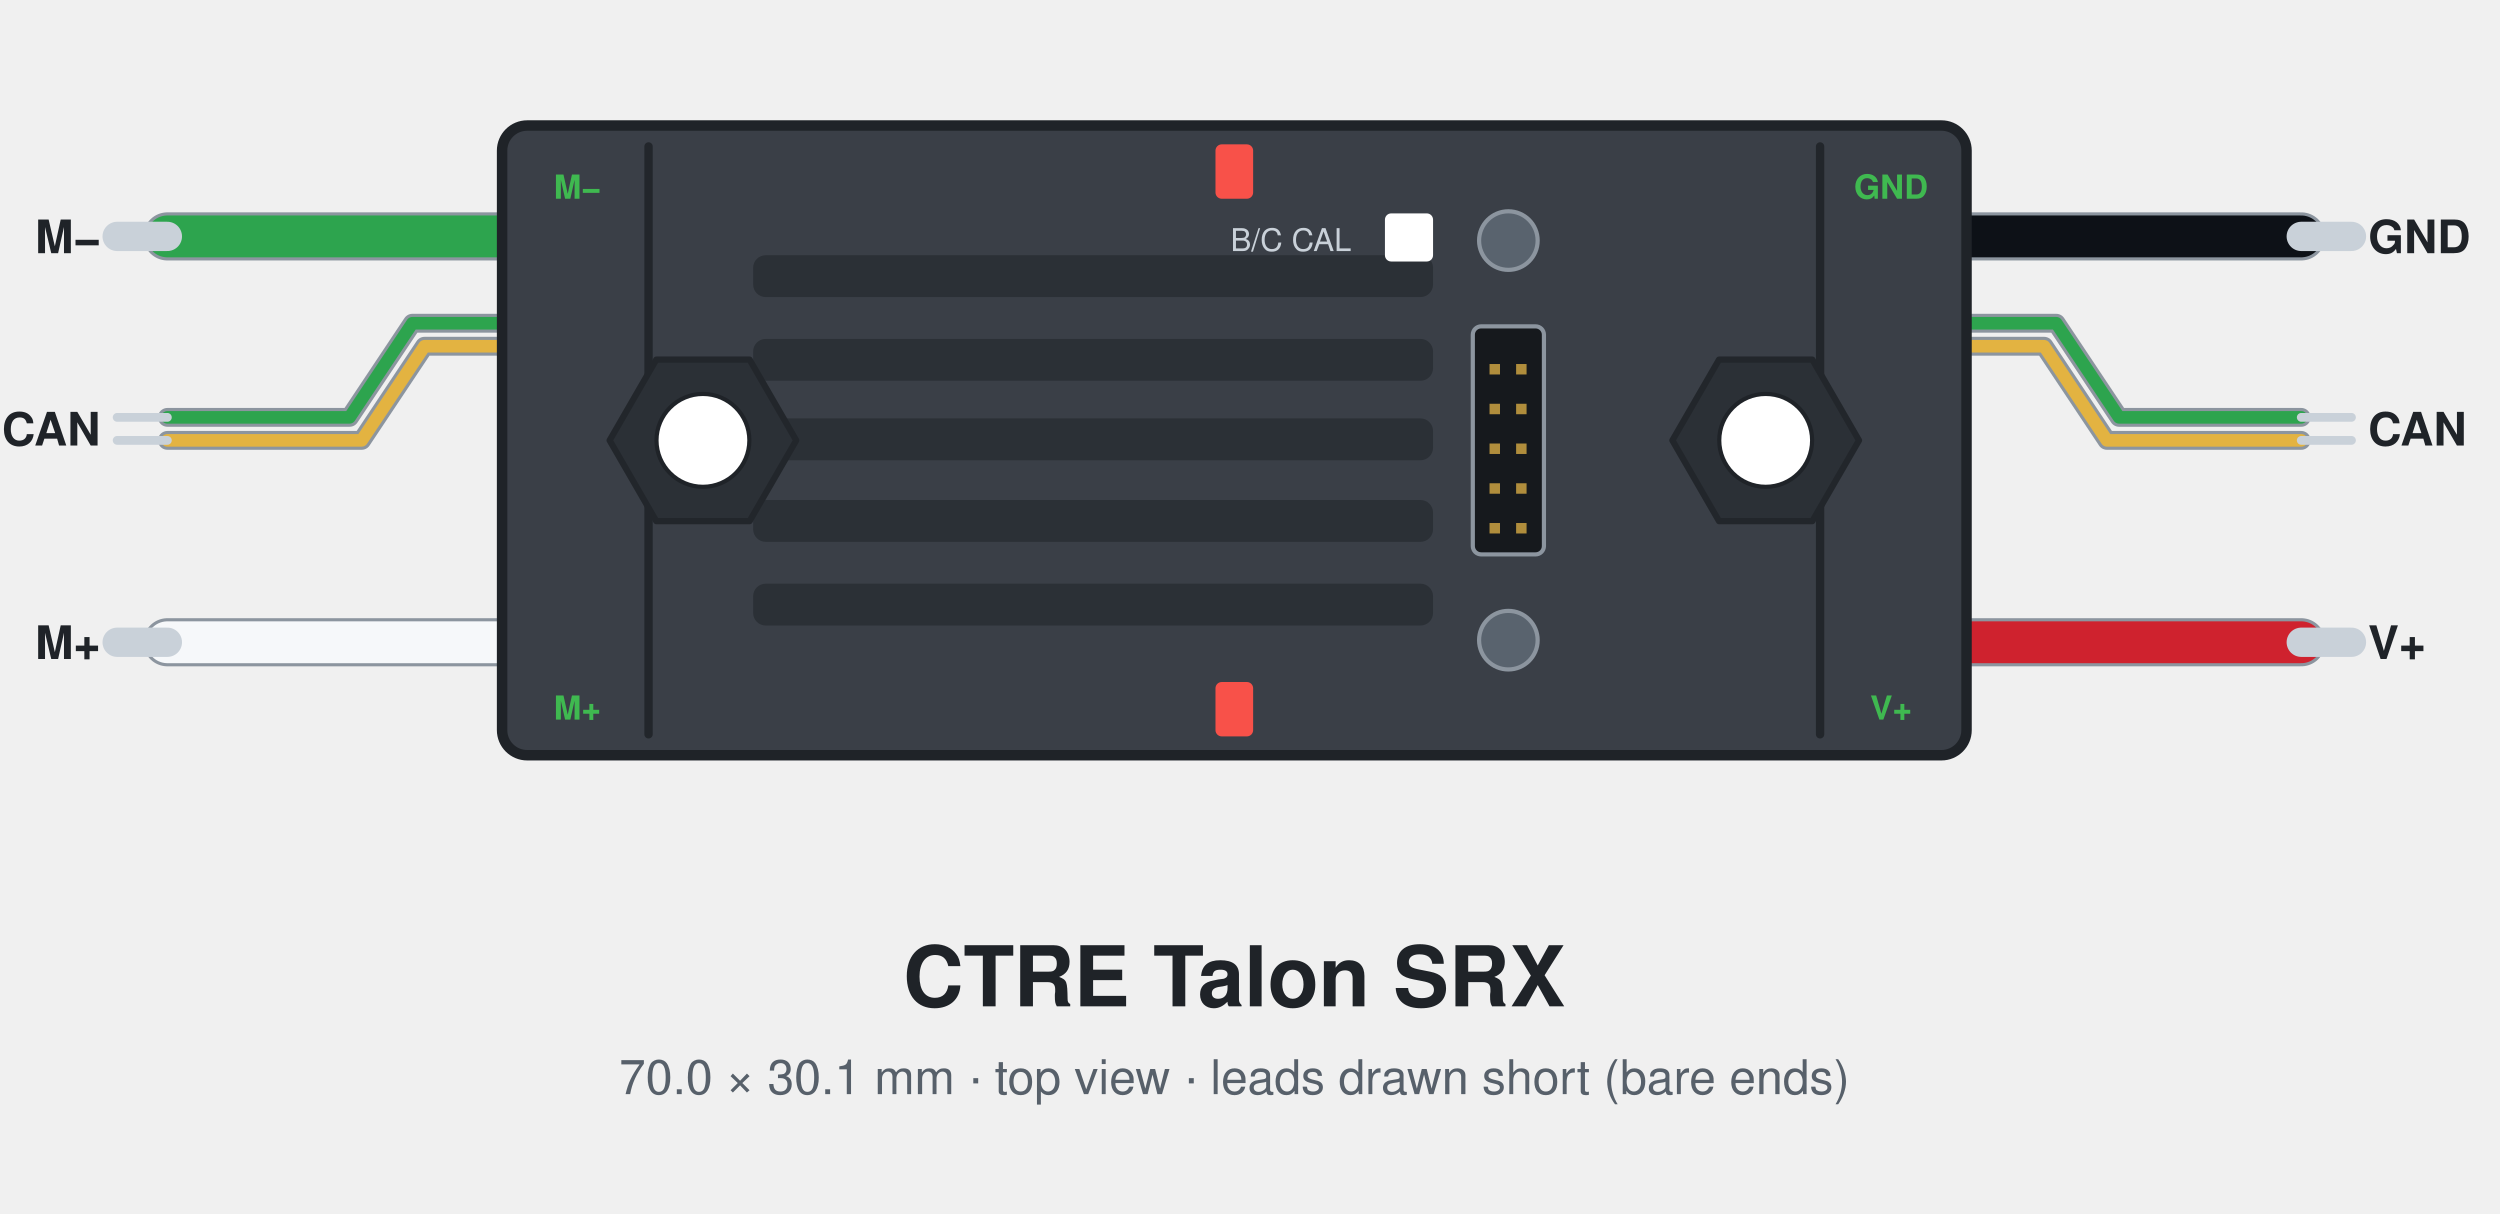
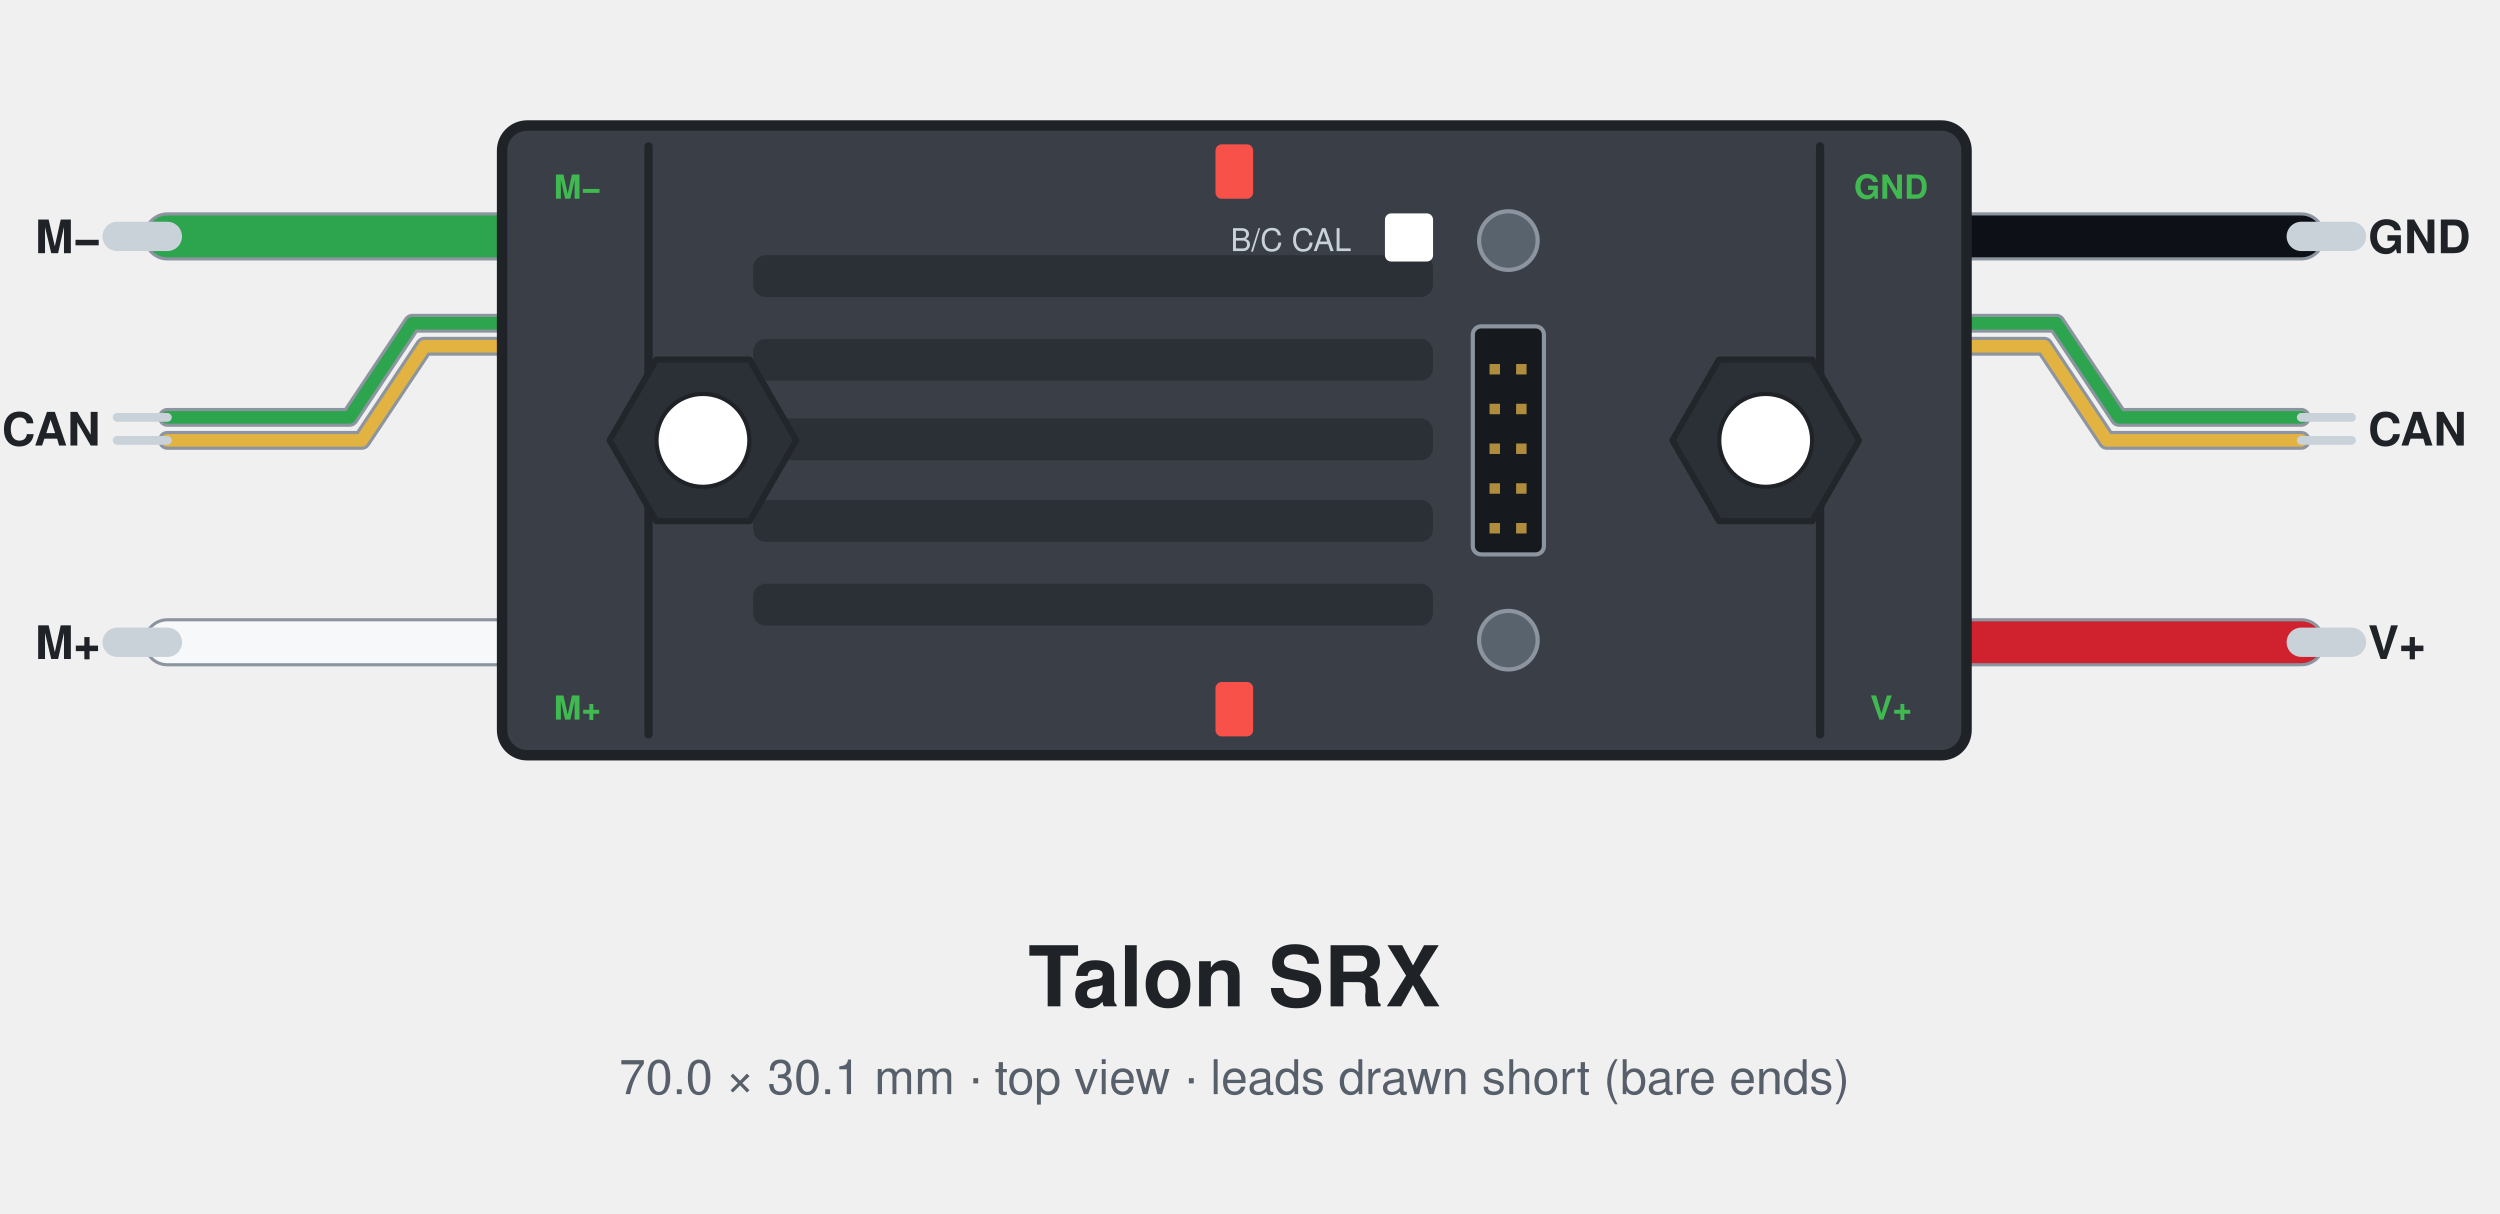
<svg xmlns="http://www.w3.org/2000/svg" viewBox="-24 -6 119.5 58" width="119.5mm" height="58mm" font-family="Helvetica, Arial, sans-serif">
  <path d="M 0 5.3 L -16 5.3" fill="none" stroke="#8c959f" stroke-width="2.3" stroke-linejoin="round" stroke-linecap="round" />
  <path d="M 0 5.3 L -16 5.3" fill="none" stroke="#2da44e" stroke-width="2" stroke-linejoin="round" stroke-linecap="round" />
  <path d="M 0 24.7 L -16 24.7" fill="none" stroke="#8c959f" stroke-width="2.3" stroke-linejoin="round" stroke-linecap="round" />
  <path d="M 0 24.7 L -16 24.7" fill="none" stroke="#f6f8fa" stroke-width="2" stroke-linejoin="round" stroke-linecap="round" />
  <path d="M 70 5.3 L 86 5.3" fill="none" stroke="#8c959f" stroke-width="2.3" stroke-linejoin="round" stroke-linecap="round" />
  <path d="M 70 5.3 L 86 5.3" fill="none" stroke="#0d1117" stroke-width="2" stroke-linejoin="round" stroke-linecap="round" />
  <path d="M 70 24.7 L 86 24.7" fill="none" stroke="#8c959f" stroke-width="2.3" stroke-linejoin="round" stroke-linecap="round" />
  <path d="M 70 24.7 L 86 24.7" fill="none" stroke="#cf222e" stroke-width="2" stroke-linejoin="round" stroke-linecap="round" />
  <path d="M 0 10.55 L -3.71 10.55 L -6.71 15.05 L -16 15.05" fill="none" stroke="#8c959f" stroke-width="0.9" stroke-linejoin="round" stroke-linecap="round" />
  <path d="M 0 10.55 L -3.71 10.55 L -6.71 15.05 L -16 15.05" fill="none" stroke="#e3b341" stroke-width="0.6" stroke-linejoin="round" stroke-linecap="round" />
  <path d="M 0 9.45 L -4.29 9.45 L -7.29 13.95 L -16 13.95" fill="none" stroke="#8c959f" stroke-width="0.9" stroke-linejoin="round" stroke-linecap="round" />
  <path d="M 0 9.45 L -4.29 9.45 L -7.29 13.95 L -16 13.95" fill="none" stroke="#2da44e" stroke-width="0.6" stroke-linejoin="round" stroke-linecap="round" />
  <path d="M 70 9.45 L 74.29 9.45 L 77.29 13.95 L 86 13.95" fill="none" stroke="#8c959f" stroke-width="0.9" stroke-linejoin="round" stroke-linecap="round" />
  <path d="M 70 9.45 L 74.29 9.45 L 77.29 13.95 L 86 13.95" fill="none" stroke="#2da44e" stroke-width="0.6" stroke-linejoin="round" stroke-linecap="round" />
  <path d="M 70 10.55 L 73.71 10.55 L 76.71 15.05 L 86 15.05" fill="none" stroke="#8c959f" stroke-width="0.9" stroke-linejoin="round" stroke-linecap="round" />
  <path d="M 70 10.55 L 73.71 10.55 L 76.71 15.05 L 86 15.05" fill="none" stroke="#e3b341" stroke-width="0.6" stroke-linejoin="round" stroke-linecap="round" />
  <path d="M -16 5.3 L -18.4 5.3" fill="none" stroke="#c9d1d9" stroke-width="1.4" stroke-linejoin="round" stroke-linecap="round" />
  <path d="M 86 5.3 L 88.4 5.3" fill="none" stroke="#c9d1d9" stroke-width="1.4" stroke-linejoin="round" stroke-linecap="round" />
  <path d="M -16 24.7 L -18.4 24.7" fill="none" stroke="#c9d1d9" stroke-width="1.4" stroke-linejoin="round" stroke-linecap="round" />
  <path d="M 86 24.7 L 88.4 24.7" fill="none" stroke="#c9d1d9" stroke-width="1.4" stroke-linejoin="round" stroke-linecap="round" />
  <path d="M -16 13.95 L -18.4 13.95" fill="none" stroke="#c9d1d9" stroke-width="0.42" stroke-linejoin="round" stroke-linecap="round" />
  <path d="M 86 13.95 L 88.4 13.95" fill="none" stroke="#c9d1d9" stroke-width="0.42" stroke-linejoin="round" stroke-linecap="round" />
  <path d="M -16 15.05 L -18.4 15.05" fill="none" stroke="#c9d1d9" stroke-width="0.42" stroke-linejoin="round" stroke-linecap="round" />
  <path d="M 86 15.05 L 88.4 15.05" fill="none" stroke="#c9d1d9" stroke-width="0.42" stroke-linejoin="round" stroke-linecap="round" />
  <rect x="0" y="0" width="70" height="30.1" rx="1.2" fill="#3a3f47" stroke="#1f2328" stroke-width="0.5" />
  <path d="M 7 1 L 7 29.1" fill="none" stroke="#22262b" stroke-width="0.4" stroke-linejoin="round" stroke-linecap="round" />
  <path d="M 63 1 L 63 29.1" fill="none" stroke="#22262b" stroke-width="0.4" stroke-linejoin="round" stroke-linecap="round" />
  <rect x="12" y="6.2" width="32.5" height="2" rx="0.6" fill="#2b3036" />
  <rect x="12" y="10.2" width="32.5" height="2" rx="0.6" fill="#2b3036" />
  <rect x="12" y="17.9" width="32.5" height="2" rx="0.6" fill="#2b3036" />
  <rect x="12" y="21.9" width="32.5" height="2" rx="0.6" fill="#2b3036" />
  <rect x="12" y="14" width="32.5" height="2" rx="0.6" fill="#2b3036" />
  <path d="M 5.14 15.05 L 7.37 11.19 L 11.83 11.19 L 14.06 15.05 L 11.83 18.91 L 7.37 18.91 Z" fill="#2b3036" stroke="#22262b" stroke-width="0.3" stroke-linejoin="round" stroke-linecap="round" />
  <circle cx="9.6" cy="15.05" r="2.22" fill="#ffffff" stroke="#1f2328" stroke-width="0.2" />
  <path d="M 55.94 15.05 L 58.17 11.19 L 62.63 11.19 L 64.86 15.05 L 62.63 18.91 L 58.17 18.91 Z" fill="#2b3036" stroke="#22262b" stroke-width="0.3" stroke-linejoin="round" stroke-linecap="round" />
  <circle cx="60.4" cy="15.05" r="2.22" fill="#ffffff" stroke="#1f2328" stroke-width="0.2" />
  <rect x="34.1" y="0.9" width="1.8" height="2.6" rx="0.3" fill="#f85149" />
  <rect x="34.1" y="26.6" width="1.8" height="2.6" rx="0.3" fill="#f85149" />
  <rect x="42.2" y="4.2" width="2.3" height="2.3" rx="0.3" fill="#ffffff" />
  <text x="40.6" y="6" font-size="1.5" fill="#c9d1d9" text-anchor="end">B/C CAL</text>
  <rect x="46.4" y="9.6" width="3.4" height="10.9" rx="0.4" fill="#16191d" stroke="#8c959f" stroke-width="0.2" />
  <rect x="47.2" y="11.4" width="0.5" height="0.5" rx="0" fill="#b08d3c" />
  <rect x="48.47" y="11.4" width="0.5" height="0.5" rx="0" fill="#b08d3c" />
  <rect x="47.2" y="13.3" width="0.5" height="0.5" rx="0" fill="#b08d3c" />
  <rect x="48.47" y="13.3" width="0.5" height="0.5" rx="0" fill="#b08d3c" />
  <rect x="47.2" y="15.2" width="0.5" height="0.5" rx="0" fill="#b08d3c" />
  <rect x="48.47" y="15.2" width="0.5" height="0.5" rx="0" fill="#b08d3c" />
  <rect x="47.2" y="17.1" width="0.5" height="0.5" rx="0" fill="#b08d3c" />
  <rect x="48.47" y="17.1" width="0.5" height="0.5" rx="0" fill="#b08d3c" />
  <rect x="47.2" y="19" width="0.5" height="0.5" rx="0" fill="#b08d3c" />
  <rect x="48.47" y="19" width="0.5" height="0.5" rx="0" fill="#b08d3c" />
  <circle cx="48.1" cy="5.5" r="1.4" fill="#59636e" stroke="#8c959f" stroke-width="0.2" />
  <circle cx="48.1" cy="24.6" r="1.4" fill="#59636e" stroke="#8c959f" stroke-width="0.2" />
  <text x="3.6" y="3.5" font-size="1.6" fill="#3fb950" text-anchor="middle" font-weight="bold">M−</text>
  <text x="3.6" y="28.4" font-size="1.6" fill="#3fb950" text-anchor="middle" font-weight="bold">M+</text>
  <text x="66.4" y="3.5" font-size="1.6" fill="#3fb950" text-anchor="middle" font-weight="bold">GND</text>
  <text x="66.4" y="28.4" font-size="1.6" fill="#3fb950" text-anchor="middle" font-weight="bold">V+</text>
  <g class="lead-labels">
    <text x="-19.2" y="6.1" font-size="2.2" fill="#1f2328" text-anchor="end" font-weight="bold">M−</text>
    <text x="-19.2" y="15.3" font-size="2.2" fill="#1f2328" text-anchor="end" font-weight="bold">CAN</text>
    <text x="-19.2" y="25.5" font-size="2.2" fill="#1f2328" text-anchor="end" font-weight="bold">M+</text>
    <text x="89.2" y="6.1" font-size="2.2" fill="#1f2328" text-anchor="start" font-weight="bold">GND</text>
    <text x="89.2" y="15.3" font-size="2.2" fill="#1f2328" text-anchor="start" font-weight="bold">CAN</text>
    <text x="89.2" y="25.5" font-size="2.2" fill="#1f2328" text-anchor="start" font-weight="bold">V+</text>
  </g>
  <g class="caption">
-     <text x="35" y="42.1" font-size="4" fill="#1f2328" text-anchor="middle" font-weight="bold">CTRE Talon SRX</text>
+     <text x="35" y="42.1" font-size="4" fill="#1f2328" text-anchor="middle" font-weight="bold">Talon SRX</text>
    <text x="35" y="46.3" font-size="2.3" fill="#57606a" text-anchor="middle">70.0 × 30.1 mm · top view · leads drawn short (bare ends)</text>
  </g>
  <g id="anchors">
    <circle class="anchor" id="anchor-motor_neg" data-kind="power" cx="-16" cy="5.3" r="1" fill="none" />
    <circle class="anchor" id="anchor-motor_pos" data-kind="power" cx="-16" cy="24.7" r="1" fill="none" />
    <circle class="anchor" id="anchor-can_a" data-kind="can" cx="-16" cy="14.5" r="1" fill="none" />
    <circle class="anchor" id="anchor-vbat_neg" data-kind="power" cx="86" cy="5.3" r="1" fill="none" />
    <circle class="anchor" id="anchor-vbat_pos" data-kind="power" cx="86" cy="24.7" r="1" fill="none" />
    <circle class="anchor" id="anchor-can_b" data-kind="can" cx="86" cy="14.5" r="1" fill="none" />
    <circle class="anchor" id="anchor-data_port" data-kind="signal" cx="49.8" cy="15.05" r="1" fill="none" />
  </g>
</svg>
